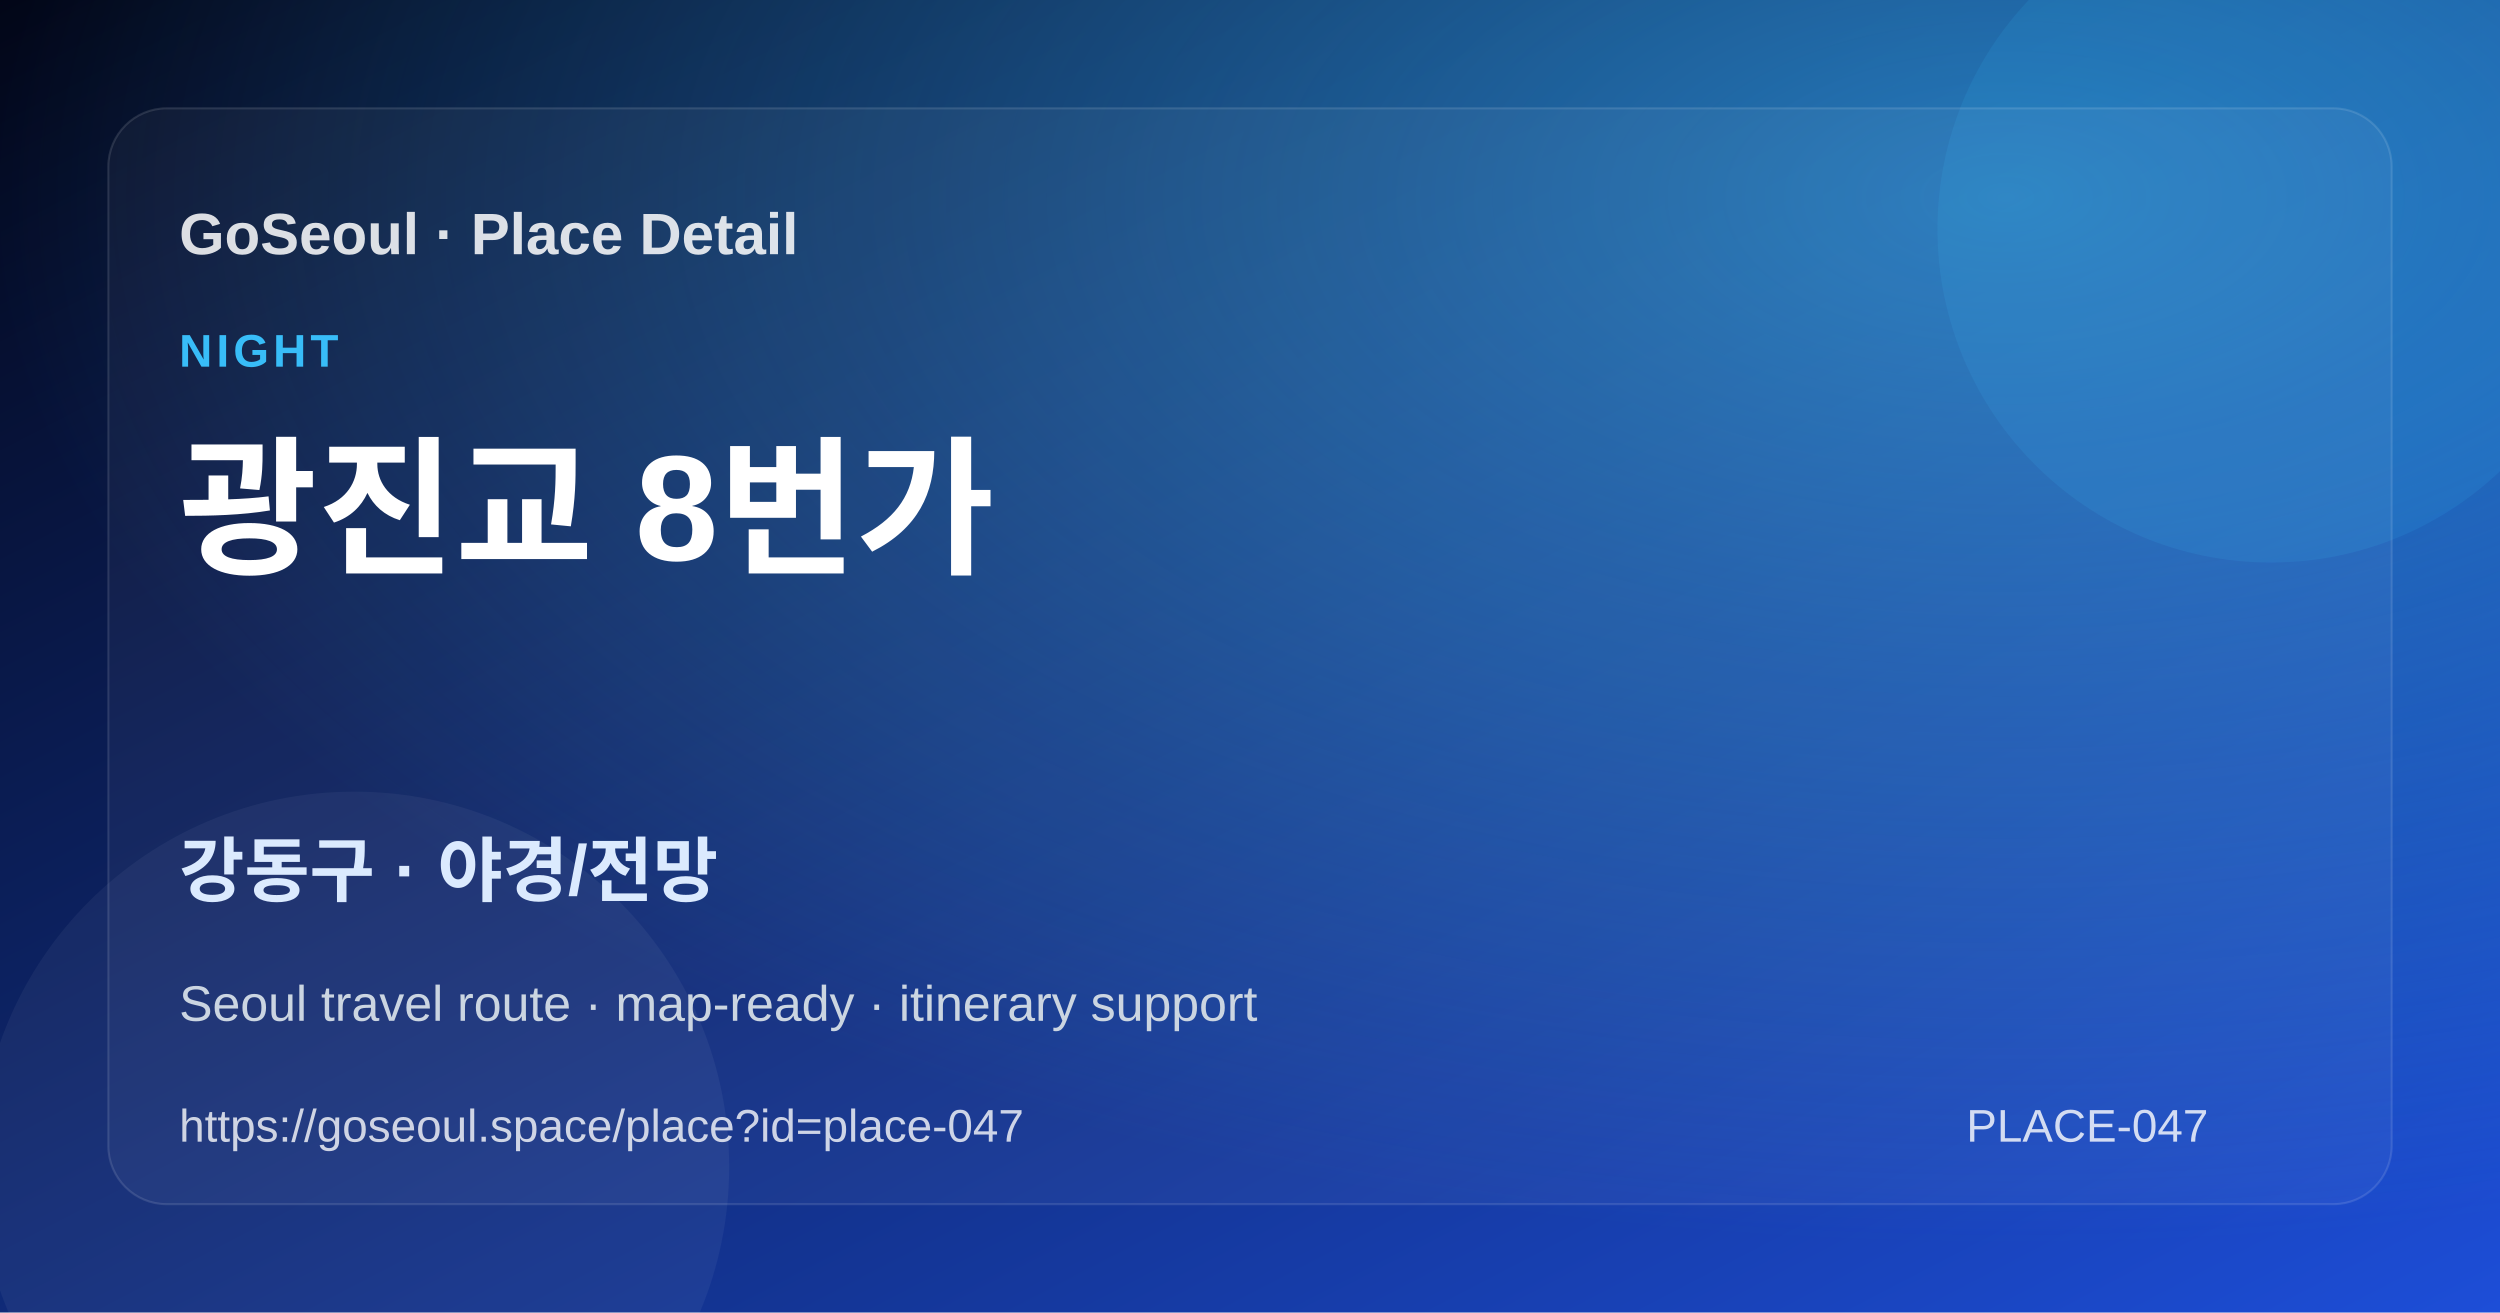
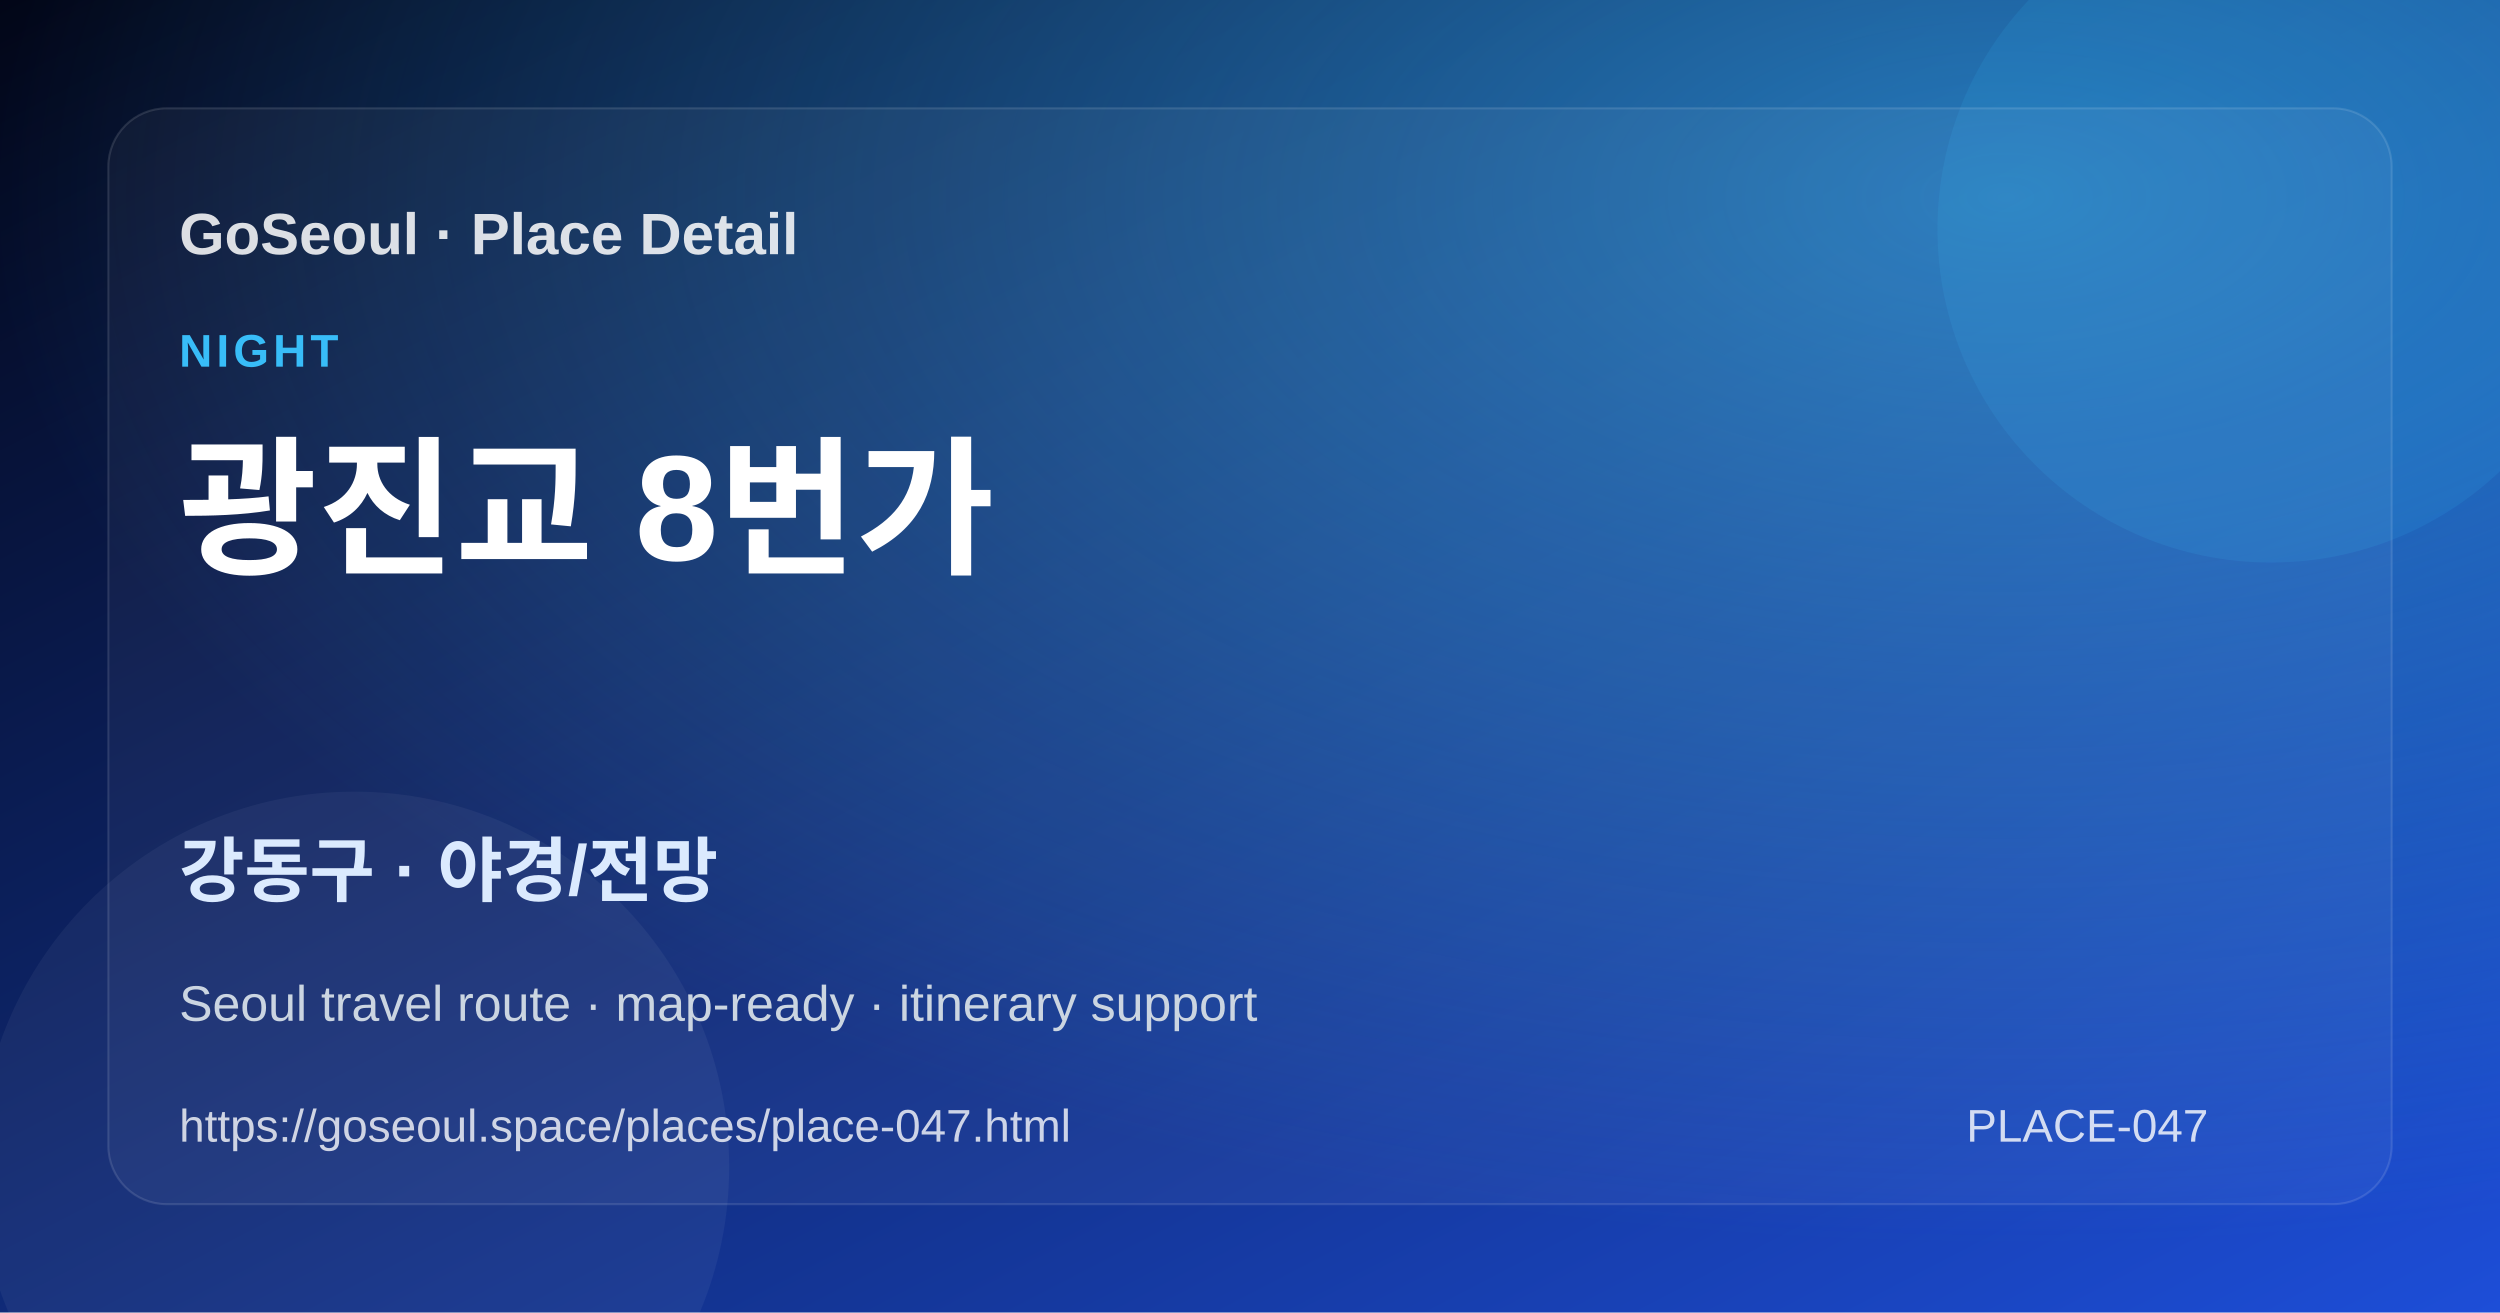
<svg xmlns="http://www.w3.org/2000/svg" width="1200" height="630" viewBox="0 0 1200 630" role="img" aria-label="광진교 8번가 social card">
  <defs>
    <linearGradient id="bg" x1="0" y1="0" x2="1" y2="1">
      <stop offset="0%" stop-color="#020617" />
      <stop offset="100%" stop-color="#1d4ed8" />
    </linearGradient>
    <radialGradient id="glow" cx="0.8" cy="0.15" r="0.8">
      <stop offset="0%" stop-color="#38bdf8" stop-opacity="0.55" />
      <stop offset="100%" stop-color="#38bdf8" stop-opacity="0" />
    </radialGradient>
  </defs>
  <rect width="1200" height="630" fill="url(#bg)" />
  <rect width="1200" height="630" fill="url(#glow)" />
  <circle cx="1090" cy="110" r="160" fill="#38bdf8" fill-opacity="0.12" />
  <circle cx="170" cy="560" r="180" fill="#ffffff" fill-opacity="0.05" />
  <rect x="52" y="52" width="1096" height="526" rx="28" fill="#ffffff" fill-opacity="0.04" stroke="#ffffff" stroke-opacity="0.12" />
  <text x="86" y="122" fill="#ffffff" fill-opacity="0.85" font-family="Noto Sans KR, Arial, sans-serif" font-size="28" font-weight="700">GoSeoul · Place Detail</text>
  <text x="86" y="176" fill="#38bdf8" font-family="Space Grotesk, Arial, sans-serif" font-size="22" font-weight="700" letter-spacing="2">NIGHT</text>
  <text x="86" y="270" fill="#ffffff" font-family="Noto Sans KR, Arial, sans-serif" font-size="72" font-weight="800">광진교 8번가</text>
  <text x="86" y="430" fill="#dbeafe" font-family="Noto Sans KR, Arial, sans-serif" font-size="34" font-weight="600">강동구 · 야경/전망</text>
  <text x="86" y="490" fill="#cbd5e1" font-family="Space Grotesk, Arial, sans-serif" font-size="24">Seoul travel route · map-ready · itinerary support</text>
-   <text x="86" y="548" fill="#ffffff" fill-opacity="0.78" font-family="Space Grotesk, Arial, sans-serif" font-size="22">https://goseoul.space/place?id=place-047</text>
+   <text x="86" y="548" fill="#ffffff" fill-opacity="0.78" font-family="Space Grotesk, Arial, sans-serif" font-size="22">https://goseoul.space/places/place-047.html</text>
  <text x="1060" y="548" text-anchor="end" fill="#ffffff" fill-opacity="0.8" font-family="Space Grotesk, Arial, sans-serif" font-size="22">PLACE-047</text>
</svg>
